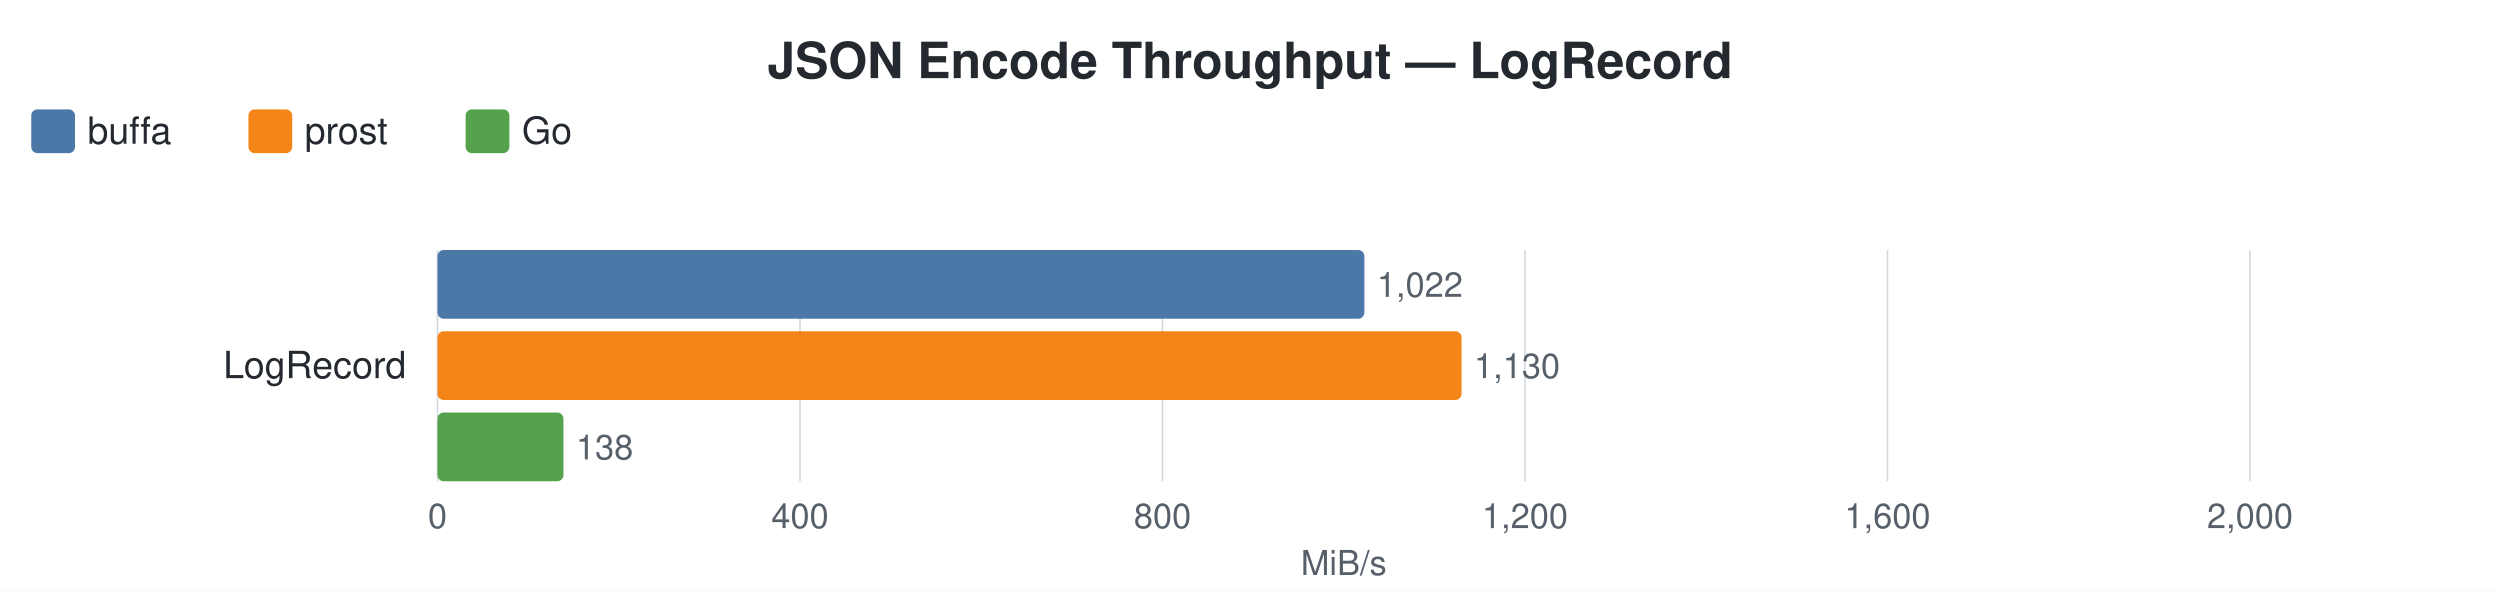
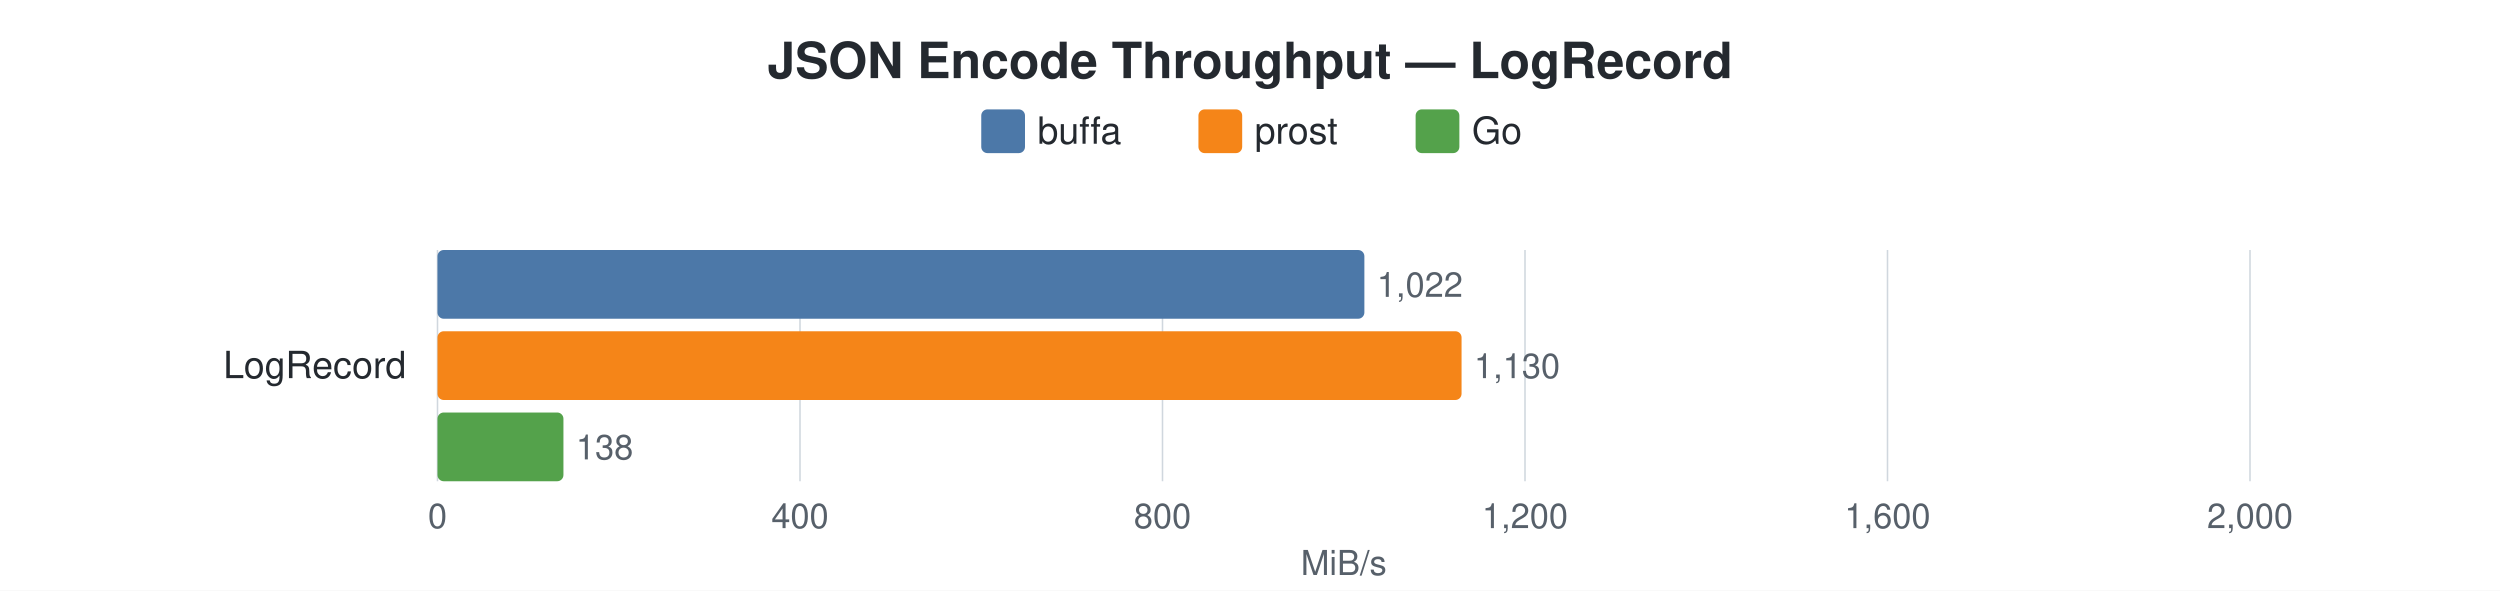
<svg xmlns="http://www.w3.org/2000/svg" width="800" height="189" viewBox="0 0 800 189">
  <style>
    text { font-family: -apple-system, BlinkMacSystemFont, "Segoe UI", Helvetica, Arial, sans-serif; }
    .title { font-size: 16px; font-weight: 600; fill: #24292f; }
    .label { font-size: 12px; fill: #24292f; }
    .value { font-size: 11px; fill: #57606a; }
    .axis-label { font-size: 11px; fill: #57606a; }
    .legend-text { font-size: 12px; fill: #24292f; }
    .grid { stroke: #d0d7de; stroke-width: 0.5; }
  </style>
  <rect width="100%" height="100%" fill="white" />
  <text x="400.0" y="25" text-anchor="middle" class="title">JSON Encode Throughput — LogRecord</text>
-   <rect x="10" y="35" width="14" height="14" rx="2" fill="#4C78A8" />
-   <text x="28" y="46" class="legend-text">buffa</text>
-   <rect x="79.5" y="35" width="14" height="14" rx="2" fill="#F58518" />
-   <text x="97.5" y="46" class="legend-text">prost</text>
-   <rect x="149" y="35" width="14" height="14" rx="2" fill="#54A24B" />
-   <text x="167" y="46" class="legend-text">Go</text>
+   <rect x="314" y="35" width="14" height="14" rx="2" fill="#4C78A8" />
+   <text x="332" y="46" class="legend-text">buffa</text>
+   <rect x="383.5" y="35" width="14" height="14" rx="2" fill="#F58518" />
+   <text x="401.5" y="46" class="legend-text">prost</text>
+   <rect x="453" y="35" width="14" height="14" rx="2" fill="#54A24B" />
+   <text x="471" y="46" class="legend-text">Go</text>
  <line x1="140.0" y1="80" x2="140.0" y2="154" class="grid" />
  <text x="140.0" y="169" text-anchor="middle" class="axis-label">0</text>
  <line x1="256.0" y1="80" x2="256.0" y2="154" class="grid" />
  <text x="256.0" y="169" text-anchor="middle" class="axis-label">400</text>
  <line x1="372.0" y1="80" x2="372.0" y2="154" class="grid" />
  <text x="372.0" y="169" text-anchor="middle" class="axis-label">800</text>
  <line x1="488.0" y1="80" x2="488.0" y2="154" class="grid" />
  <text x="488.0" y="169" text-anchor="middle" class="axis-label">1,200</text>
  <line x1="604.0" y1="80" x2="604.0" y2="154" class="grid" />
  <text x="604.0" y="169" text-anchor="middle" class="axis-label">1,600</text>
  <line x1="720.0" y1="80" x2="720.0" y2="154" class="grid" />
  <text x="720.0" y="169" text-anchor="middle" class="axis-label">2,000</text>
  <text x="430.0" y="184" text-anchor="middle" class="axis-label">MiB/s</text>
  <text x="130" y="121.0" text-anchor="end" class="label">LogRecord</text>
  <rect x="140" y="80.0" width="296.6" height="22" rx="2" fill="#4C78A8" />
  <text x="440.6" y="95.0" class="value">1,022</text>
  <rect x="140" y="106.0" width="327.7" height="22" rx="2" fill="#F58518" />
  <text x="471.7" y="121.0" class="value">1,130</text>
  <rect x="140" y="132.0" width="40.3" height="22" rx="2" fill="#54A24B" />
  <text x="184.3" y="147.0" class="value">138</text>
</svg>
